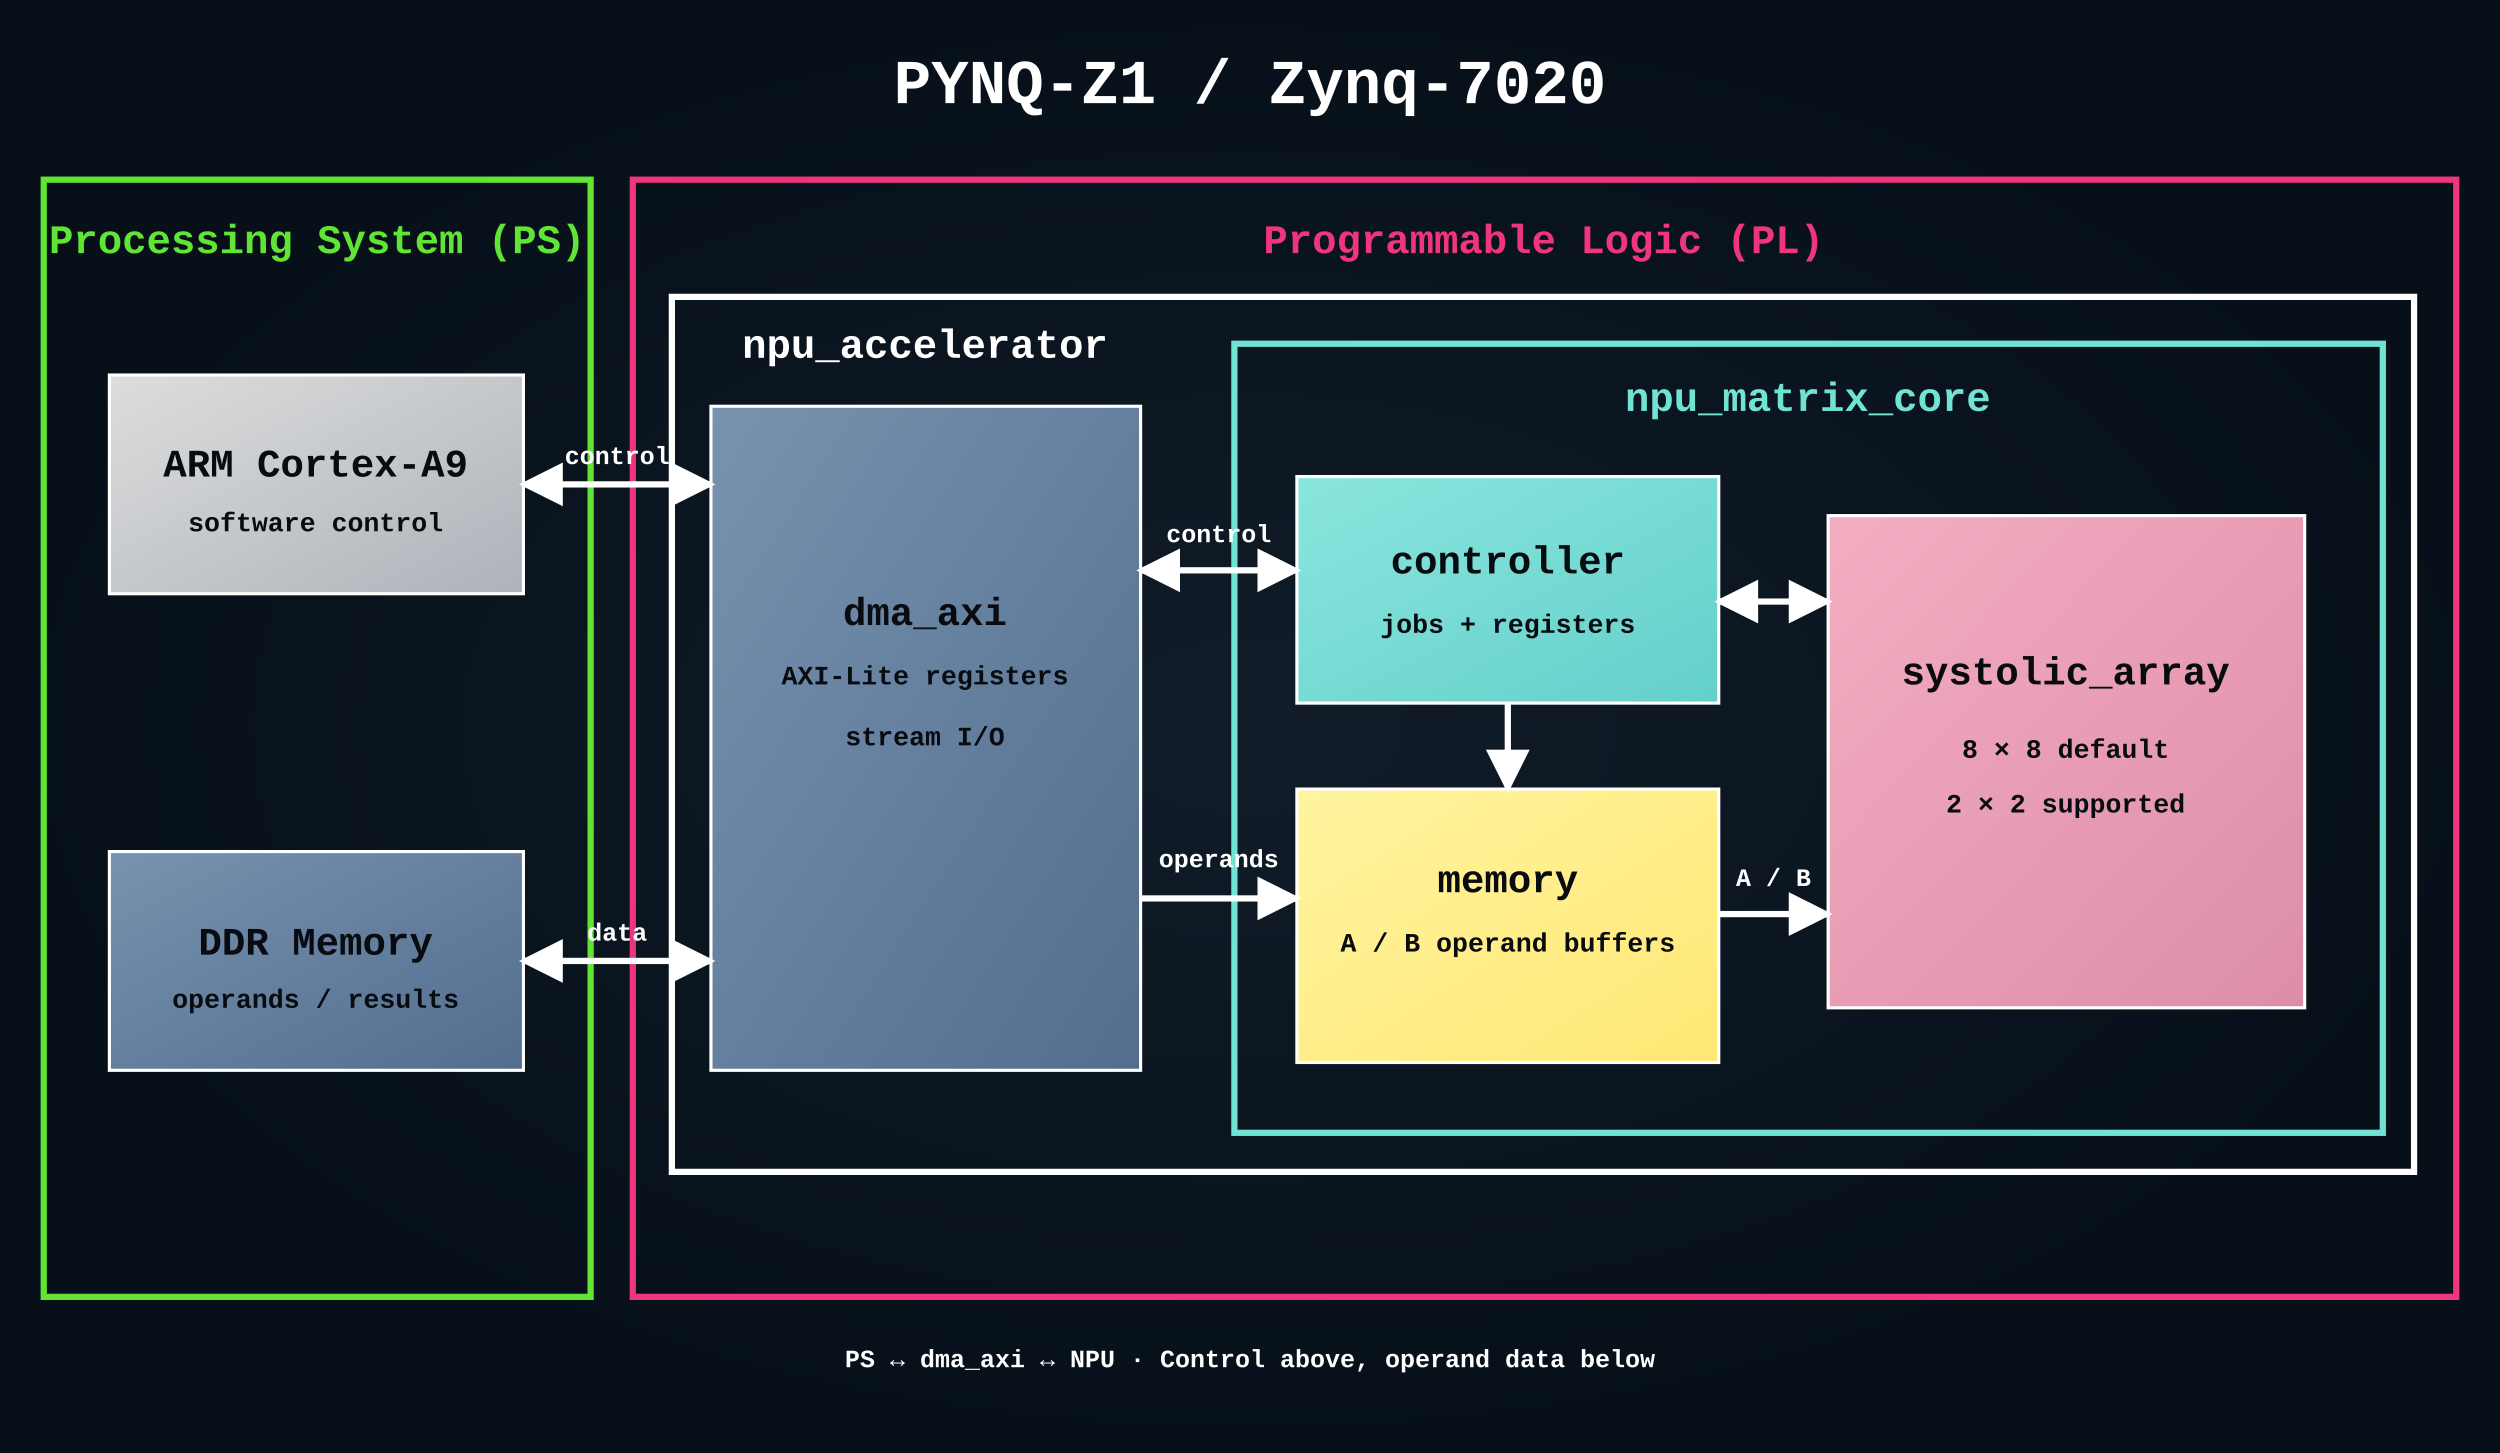
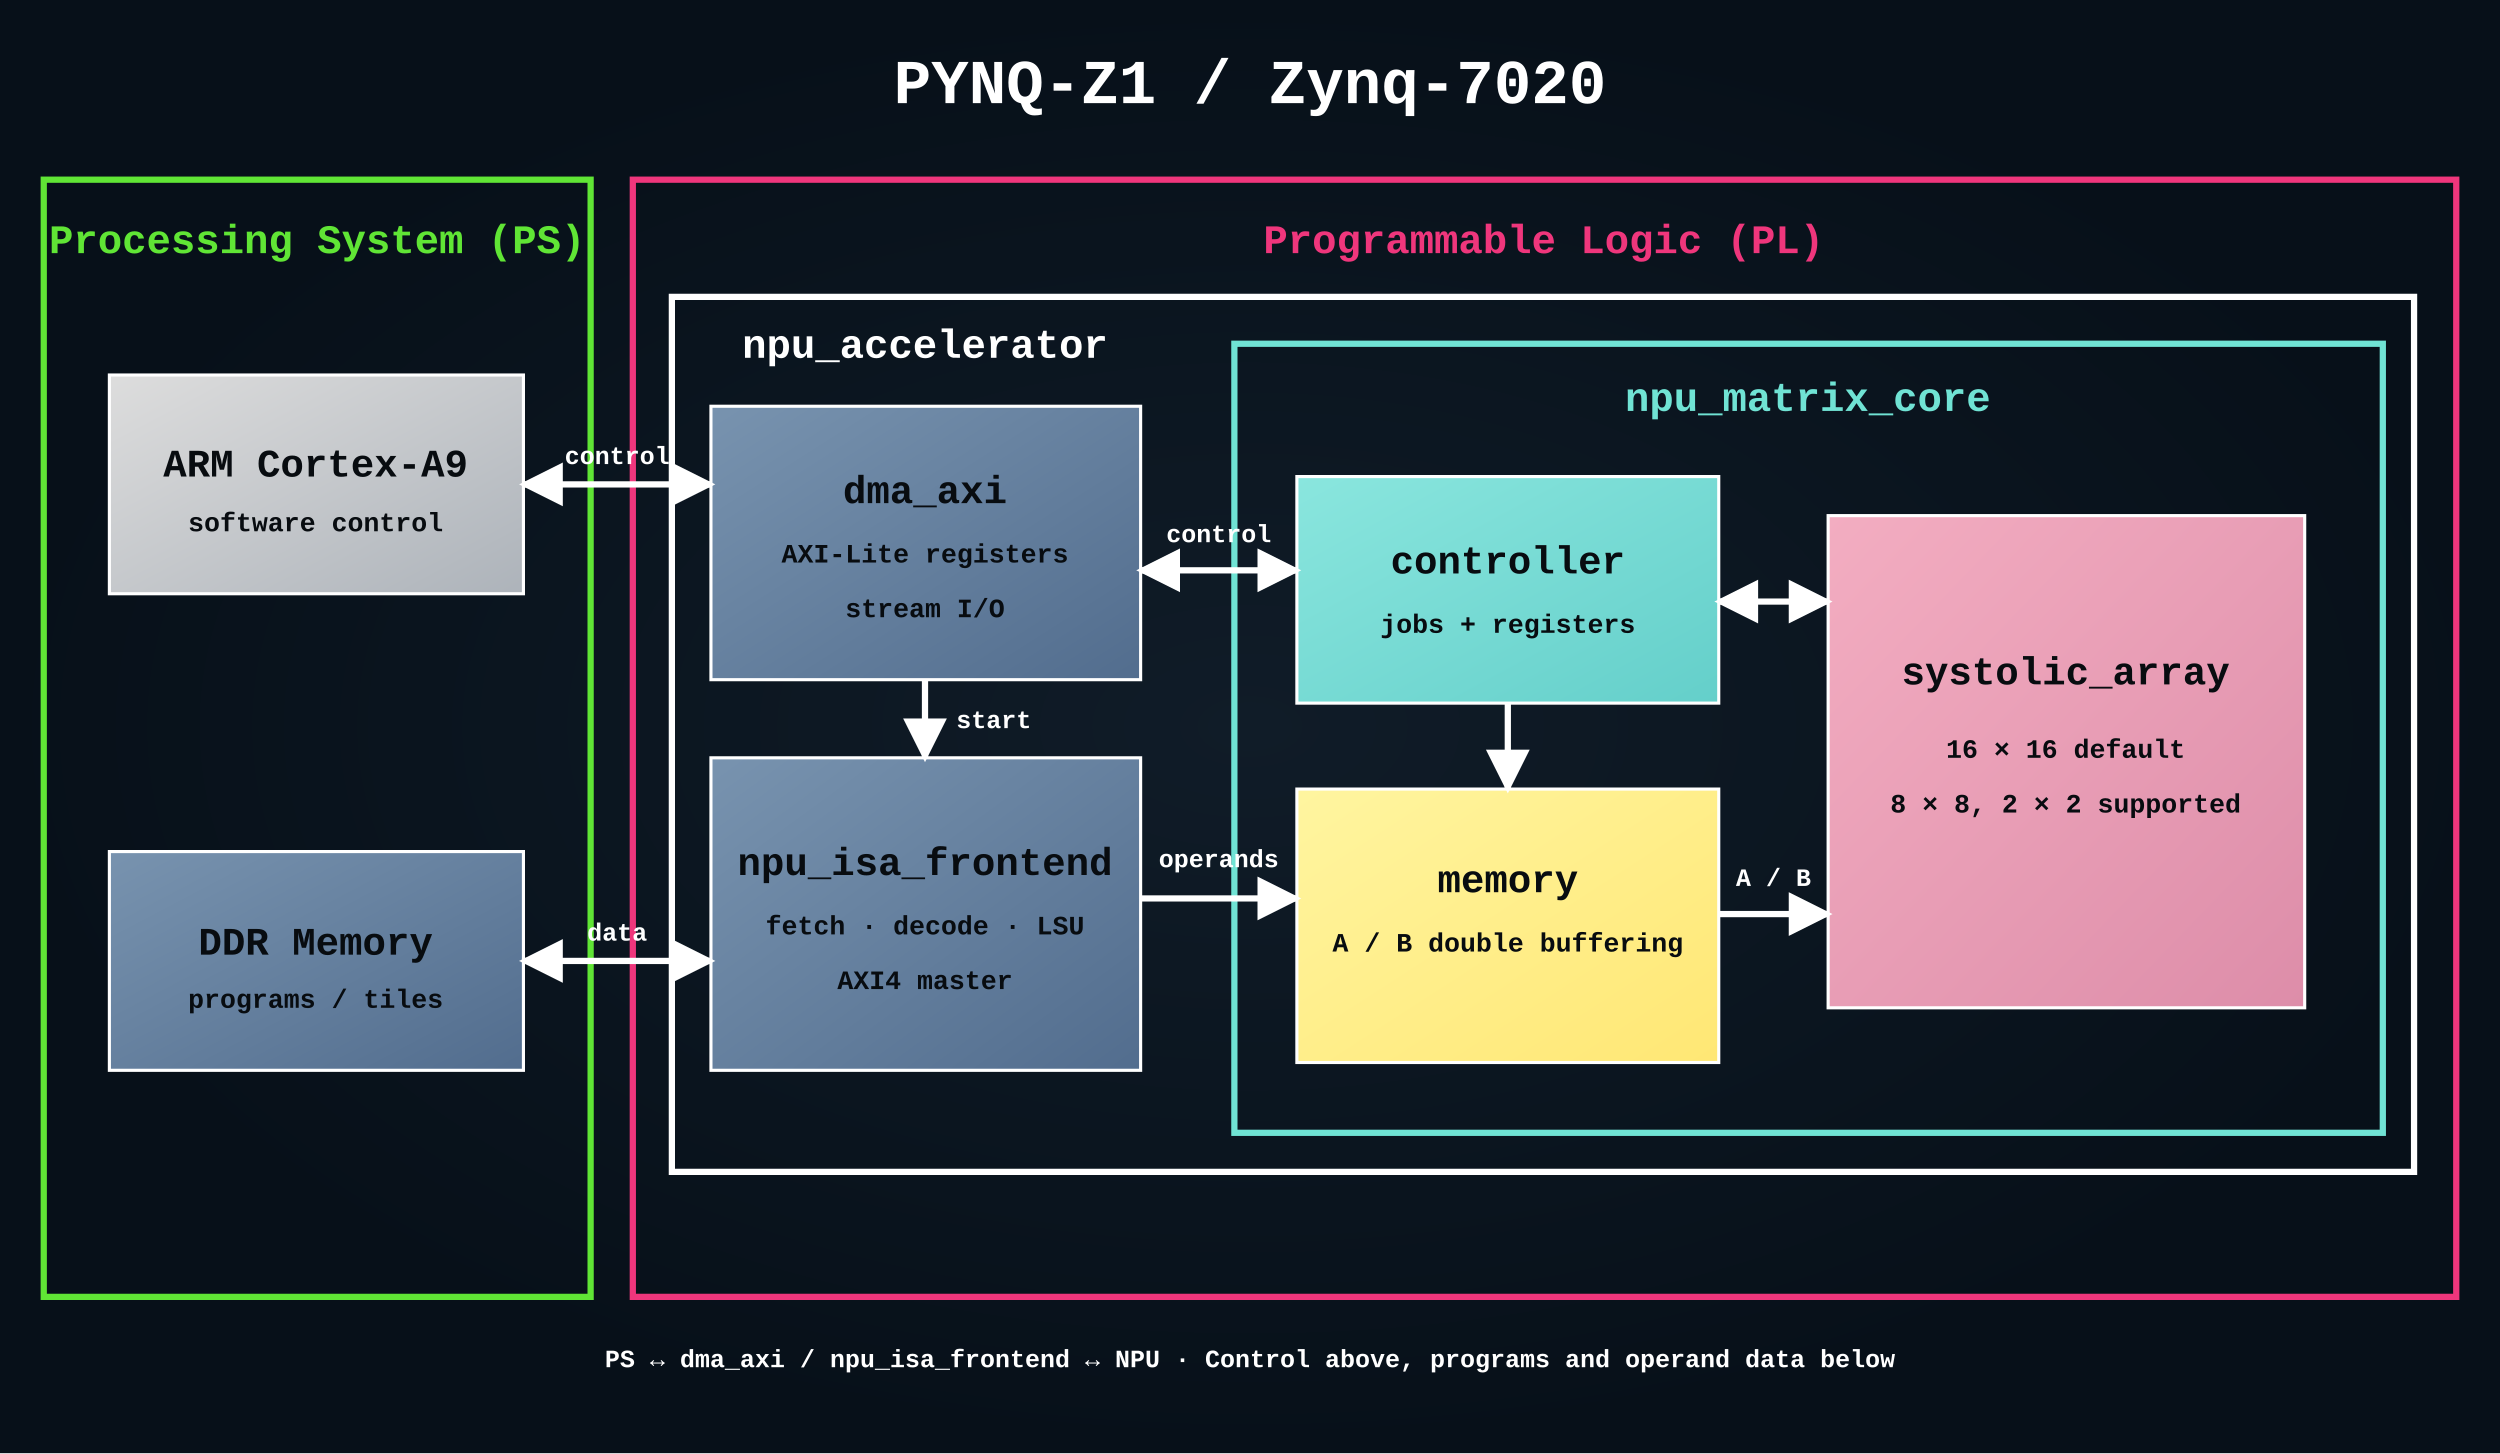
<svg xmlns="http://www.w3.org/2000/svg" viewBox="0 0 1600 930" role="img" aria-labelledby="title desc">
  <defs>
    <radialGradient id="background">
      <stop offset="0" stop-color="#101c28" />
      <stop offset="1" stop-color="#071019" />
    </radialGradient>
    <linearGradient id="silver" x2="1" y2="1">
      <stop offset="0" stop-color="#dddddd" />
      <stop offset="1" stop-color="#adb3ba" />
    </linearGradient>
    <linearGradient id="steel" x2="1" y2="1">
      <stop offset="0" stop-color="#7893af" />
      <stop offset="1" stop-color="#526d8e" />
    </linearGradient>
    <linearGradient id="yellow" x2="1" y2="1">
      <stop offset="0" stop-color="#fff5a0" />
      <stop offset="1" stop-color="#ffe774" />
    </linearGradient>
    <linearGradient id="turquoise" x2="1" y2="1">
      <stop offset="0" stop-color="#8ae6de" />
      <stop offset="1" stop-color="#64cfca" />
    </linearGradient>
    <linearGradient id="rose" x2="1" y2="1">
      <stop offset="0" stop-color="#f3adc1" />
      <stop offset="1" stop-color="#dd8da9" />
    </linearGradient>
    <marker id="arrow" viewBox="0 0 10 10" refX="9" refY="5" markerWidth="7" markerHeight="7" orient="auto-start-reverse">
      <path d="M0 0L10 5 0 10Z" fill="#ffffff" />
    </marker>
    <style>
      .bg { fill:url(#background) }
      .panel { fill:none; stroke-width:4 }
      .card { stroke:#ffffff; stroke-width:2 }
      .silver { fill:url(#silver) }
      .steel { fill:url(#steel) }
      .yellow { fill:url(#yellow) }
      .turquoise { fill:url(#turquoise) }
      .rose { fill:url(#rose) }
      .title { fill:#ffffff; font:700 40px Consolas,"Courier New",monospace }
      .section { font:700 26px Consolas,"Courier New",monospace }
      .module { fill:#080c10; font:700 25px Consolas,"Courier New",monospace }
      .detail { fill:#080c10; font:600 17px Consolas,"Courier New",monospace }
      .label { fill:#ffffff; font:700 16px Consolas,"Courier New",monospace }
      .flow { fill:none; stroke:#ffffff; stroke-width:4; stroke-linejoin:round; marker-end:url(#arrow) }
      .both { marker-start:url(#arrow) }
    </style>
  </defs>
  <rect class="bg" width="1600" height="930" />
  <text class="title" x="800" y="66" text-anchor="middle">PYNQ-Z1 / Zynq-7020</text>
  <rect class="panel" x="28" y="115" width="350" height="715" stroke="#60e535" />
  <text class="section" x="203" y="162" text-anchor="middle" fill="#60e535">Processing System (PS)</text>
  <rect class="card silver" x="70" y="240" width="265" height="140" />
  <text class="module" x="202" y="305" text-anchor="middle">ARM Cortex-A9</text>
  <text class="detail" x="202" y="340" text-anchor="middle">software control</text>
  <rect class="card steel" x="70" y="545" width="265" height="140" />
  <text class="module" x="202" y="611" text-anchor="middle">DDR Memory</text>
-   <text class="detail" x="202" y="645" text-anchor="middle">operands / results</text>
+   <text class="detail" x="202" y="645" text-anchor="middle">programs / tiles</text>
  <rect class="panel" x="405" y="115" width="1167" height="715" stroke="#ef367c" />
  <text class="section" x="988" y="162" text-anchor="middle" fill="#ef367c">Programmable Logic (PL)</text>
  <rect class="panel" x="430" y="190" width="1115" height="560" stroke="#ffffff" />
  <text class="section" x="592" y="229" text-anchor="middle" fill="#ffffff">npu_accelerator</text>
-   <rect class="card steel" x="455" y="260" width="275" height="425" />
-   <text class="module" x="592" y="400" text-anchor="middle">dma_axi</text>
-   <text class="detail" x="592" y="438" text-anchor="middle">AXI-Lite registers</text>
-   <text class="detail" x="592" y="477" text-anchor="middle">stream I/O</text>
+   <rect class="card steel" x="455" y="260" width="275" height="175" />
+   <text class="module" x="592" y="322" text-anchor="middle">dma_axi</text>
+   <text class="detail" x="592" y="360" text-anchor="middle">AXI-Lite registers</text>
+   <text class="detail" x="592" y="395" text-anchor="middle">stream I/O</text>
+   <rect class="card steel" x="455" y="485" width="275" height="200" />
+   <text class="module" x="592" y="560" text-anchor="middle">npu_isa_frontend</text>
+   <text class="detail" x="592" y="598" text-anchor="middle">fetch · decode · LSU</text>
+   <text class="detail" x="592" y="633" text-anchor="middle">AXI4 master</text>
  <rect class="panel" x="790" y="220" width="735" height="505" stroke="#70e3d4" />
  <text class="section" x="1157" y="263" text-anchor="middle" fill="#70e3d4">npu_matrix_core</text>
  <rect class="card turquoise" x="830" y="305" width="270" height="145" />
  <text class="module" x="965" y="367" text-anchor="middle">controller</text>
  <text class="detail" x="965" y="405" text-anchor="middle">jobs + registers</text>
  <rect class="card yellow" x="830" y="505" width="270" height="175" />
  <text class="module" x="965" y="571" text-anchor="middle">memory</text>
-   <text class="detail" x="965" y="609" text-anchor="middle">A / B operand buffers</text>
+   <text class="detail" x="965" y="609" text-anchor="middle">A / B double buffering</text>
  <rect class="card rose" x="1170" y="330" width="305" height="315" />
  <text class="module" x="1322" y="438" text-anchor="middle">systolic_array</text>
-   <text class="detail" x="1322" y="485" text-anchor="middle">8 × 8 default</text>
-   <text class="detail" x="1322" y="520" text-anchor="middle">2 × 2 supported</text>
+   <text class="detail" x="1322" y="485" text-anchor="middle">16 × 16 default</text>
+   <text class="detail" x="1322" y="520" text-anchor="middle">8 × 8, 2 × 2 supported</text>
  <path class="flow both" d="M335 310H455" />
  <text class="label" x="395" y="297" text-anchor="middle">control</text>
  <path class="flow both" d="M335 615H455" />
  <text class="label" x="395" y="602" text-anchor="middle">data</text>
  <path class="flow both" d="M730 365H830" />
  <text class="label" x="780" y="347" text-anchor="middle">control</text>
  <path class="flow" d="M730 575H830" />
  <text class="label" x="780" y="555" text-anchor="middle">operands</text>
+   <path class="flow" d="M592 435V485" />
+   <text class="label" x="612" y="466">start</text>
  <path class="flow" d="M965 450V505" />
  <path class="flow both" d="M1100 385H1170" />
  <path class="flow" d="M1100 585H1170" />
  <text class="label" x="1135" y="567" text-anchor="middle">A / B</text>
-   <text class="label" x="800" y="875" text-anchor="middle">PS ↔ dma_axi ↔ NPU  ·  Control above, operand data below</text>
+   <text class="label" x="800" y="875" text-anchor="middle">PS ↔ dma_axi / npu_isa_frontend ↔ NPU  ·  Control above, programs and operand data below</text>
</svg>
